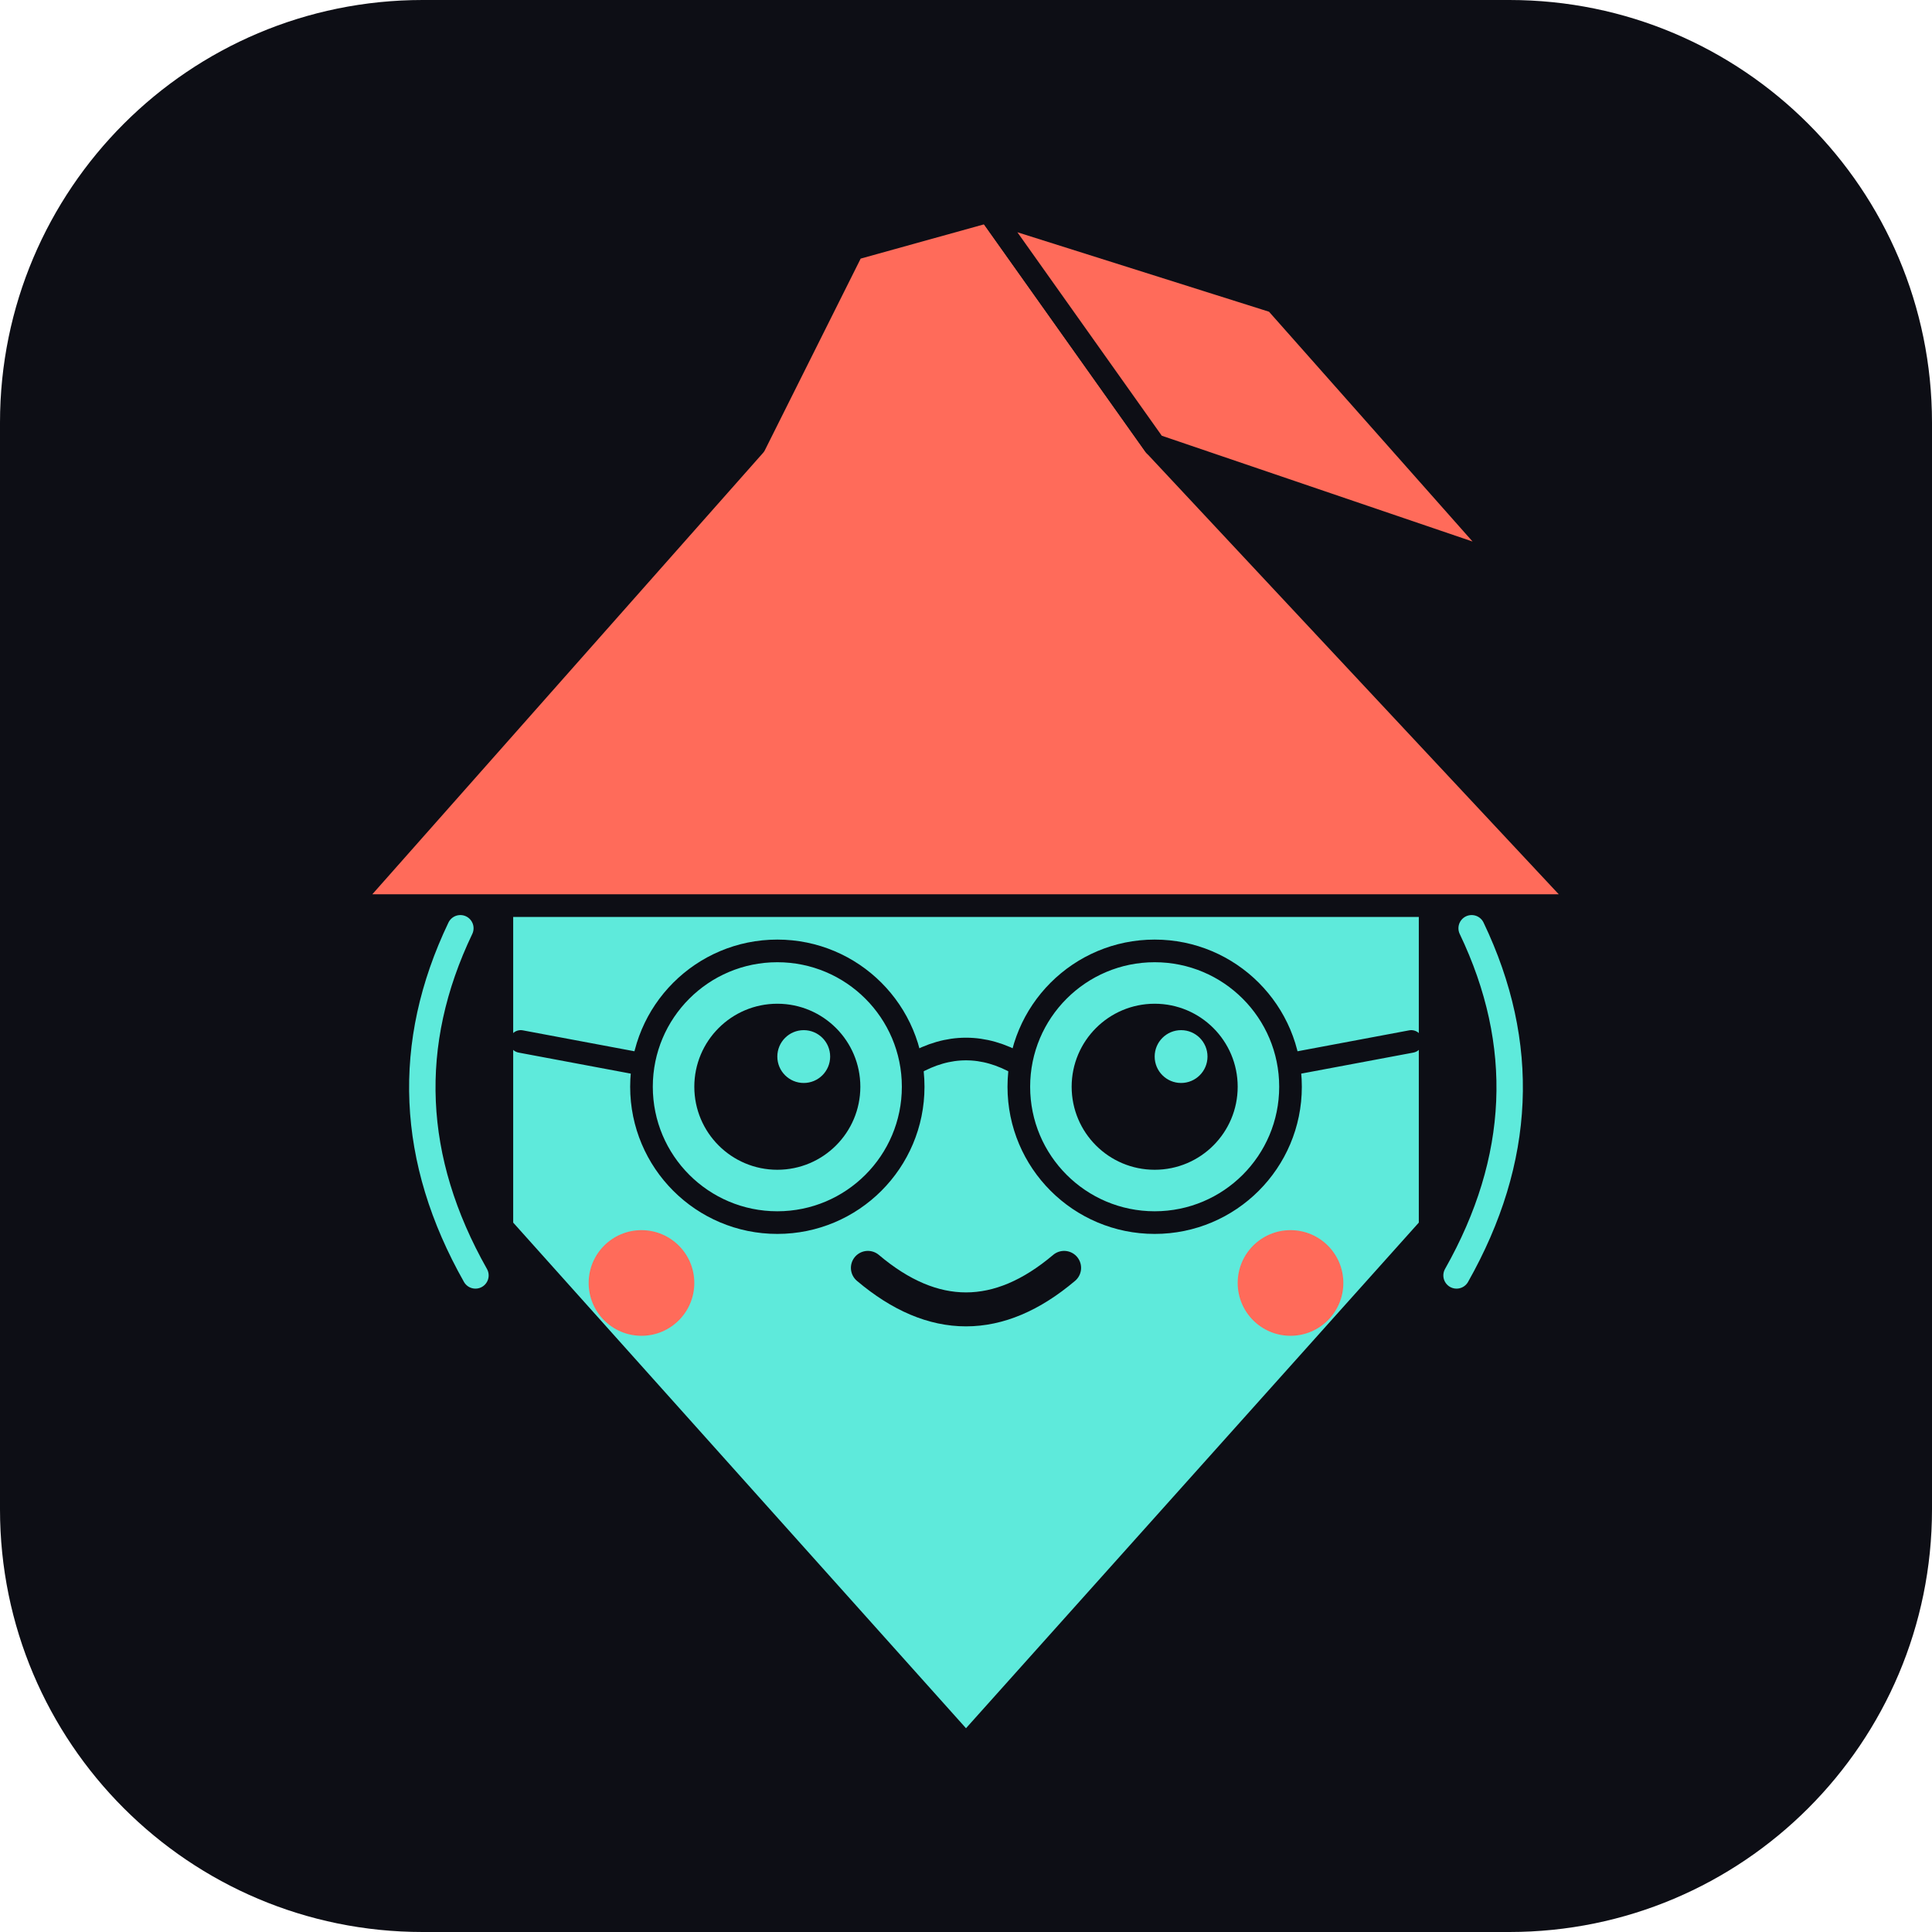
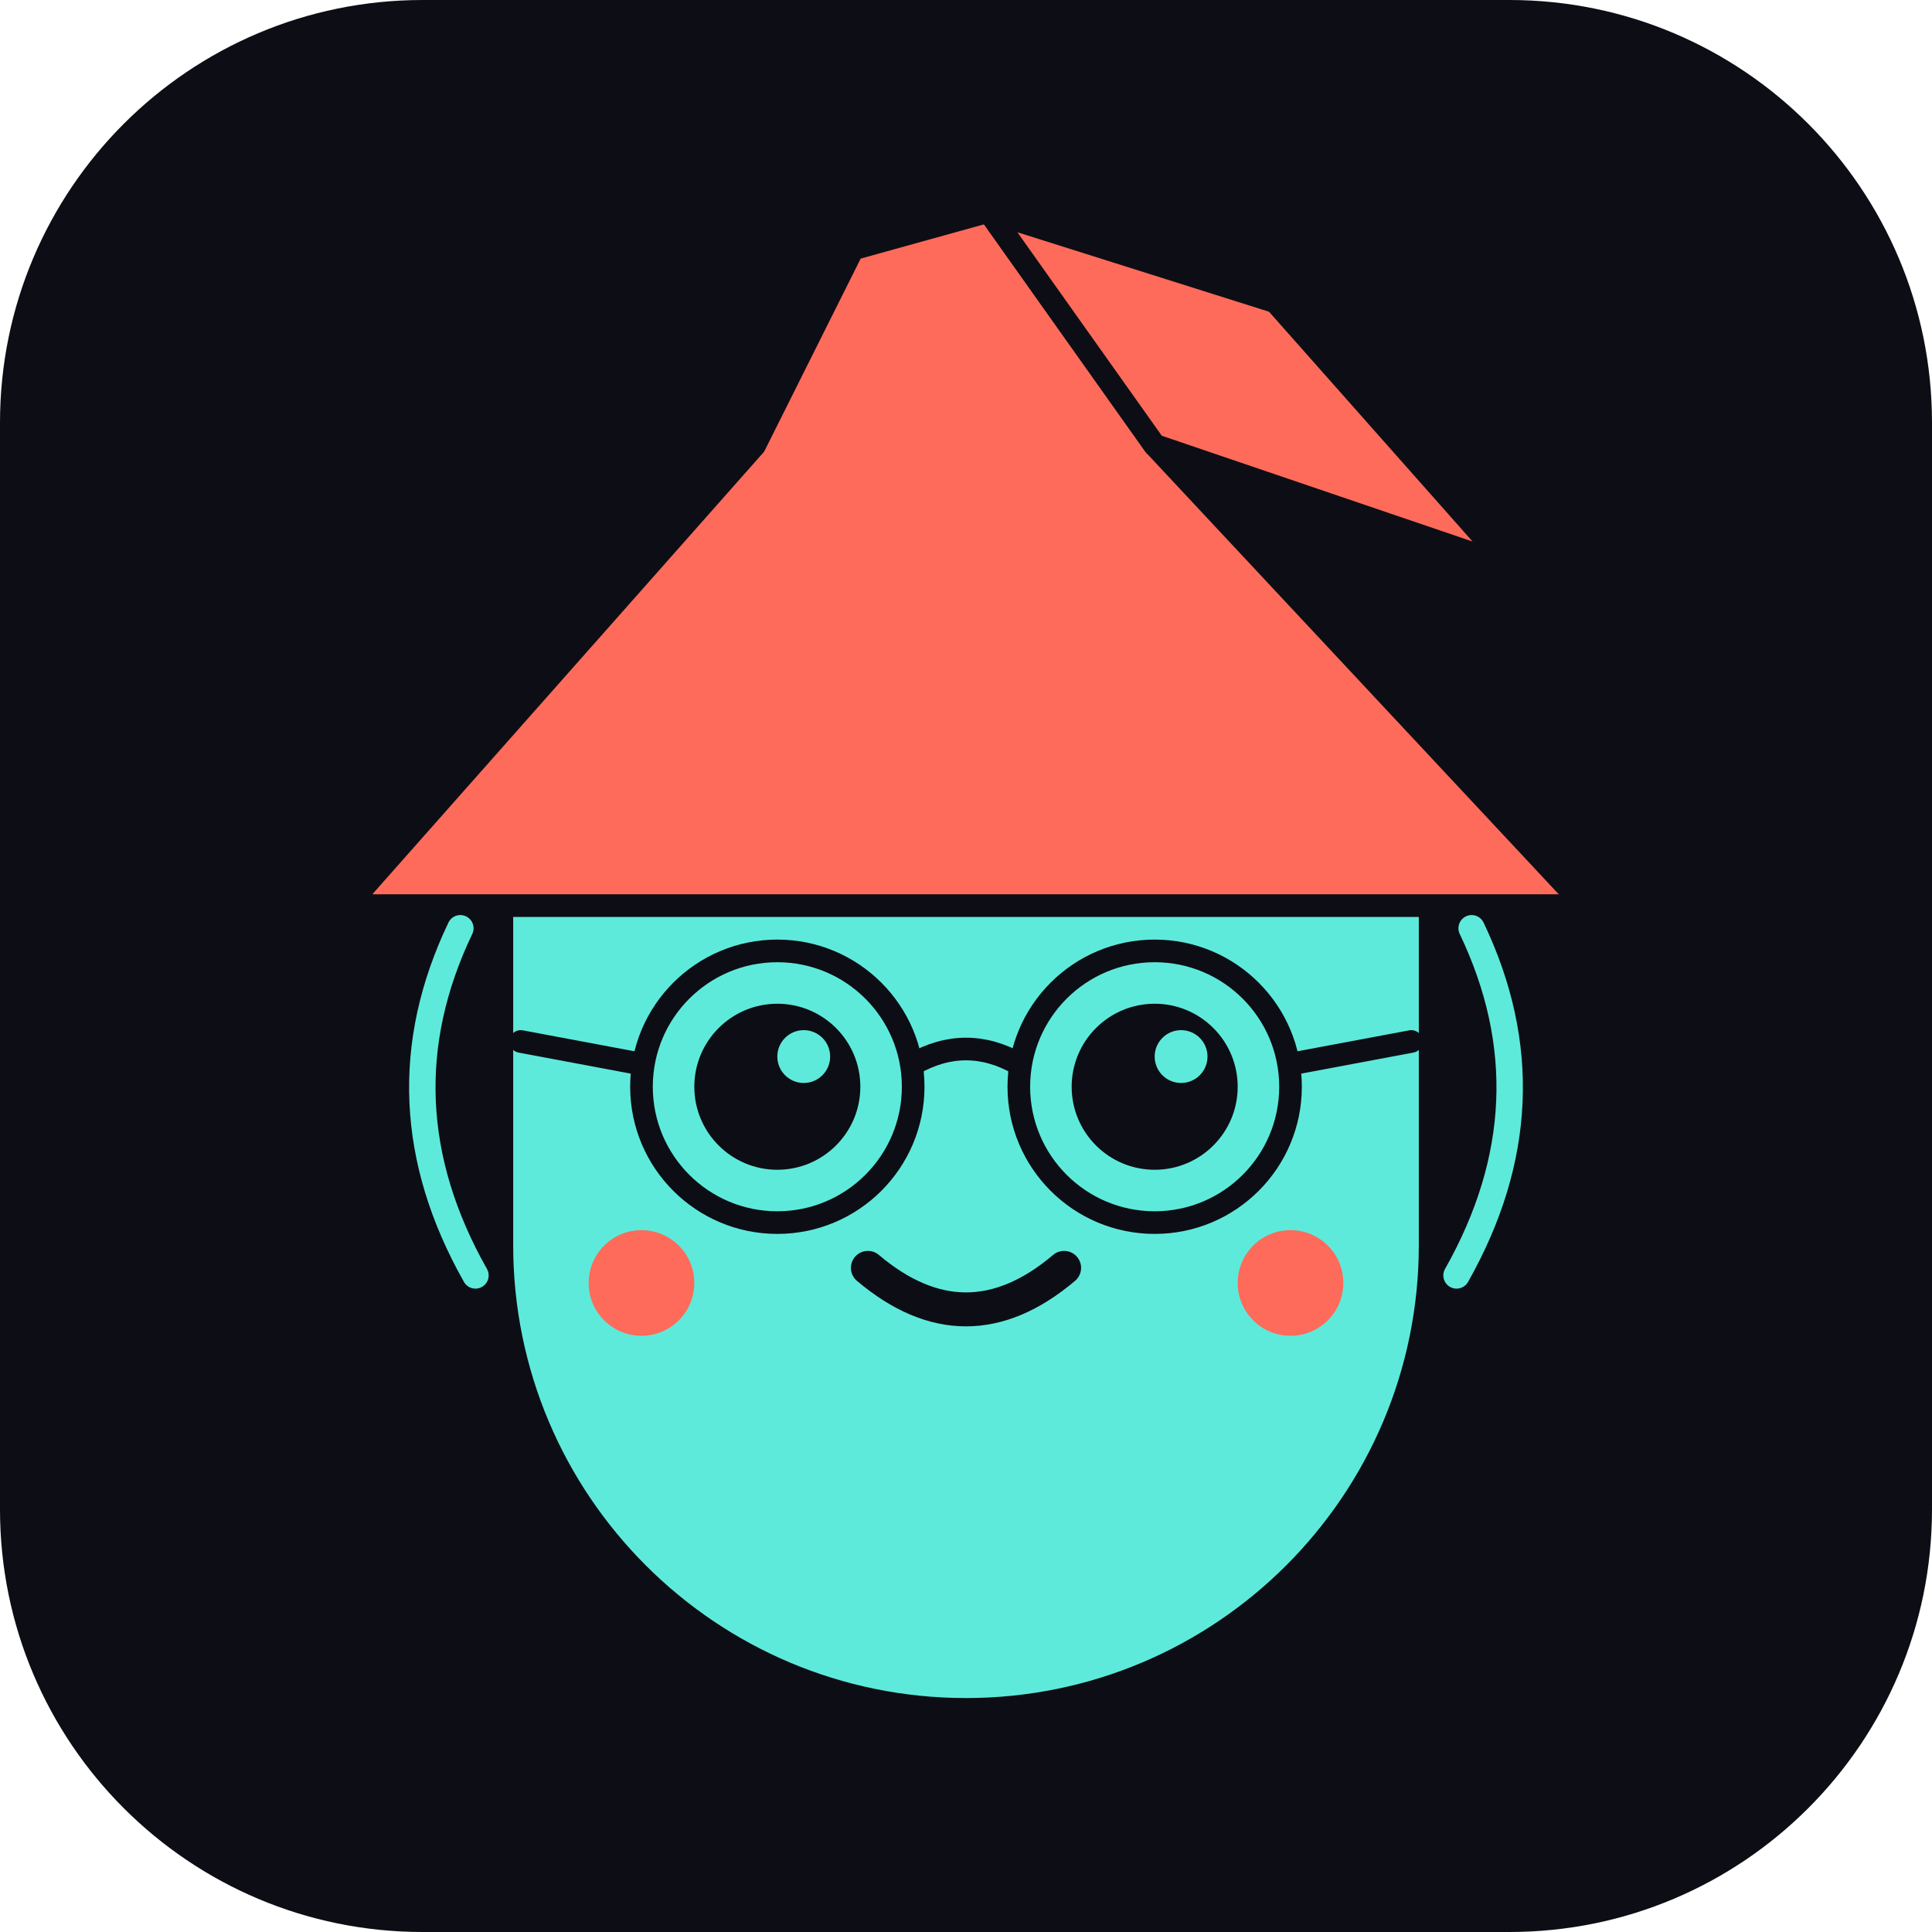
<svg xmlns="http://www.w3.org/2000/svg" viewBox="0 0 512 512">
  <rect width="512" height="512" rx="112" fill="#0D0E15" />
-   <polygon fill="#5EEADB" points="136,232 376,232 376,324 256,458 136,324" />
+   <path fill="#5EEADB" d="M136,232 H376 V330 A120,120 0 0 1 136,330 Z" />
  <g fill="#FF6B5A" stroke="#0D0E15" stroke-width="6" stroke-linejoin="round">
    <polygon points="92,240 420,240 306,118 262,56 226,66 200,118" />
    <polygon points="262,56 306,118 400,150 338,80" />
  </g>
  <g fill="#FF6B5A">
    <circle cx="170" cy="340" r="14" />
    <circle cx="342" cy="340" r="14" />
  </g>
  <g fill="#0D0E15">
    <circle cx="206" cy="288" r="22" />
    <circle cx="306" cy="288" r="22" />
  </g>
  <g fill="#5EEADB">
    <circle cx="213" cy="280" r="7" />
    <circle cx="313" cy="280" r="7" />
  </g>
  <g fill="none" stroke="#0D0E15" stroke-width="9" stroke-linecap="round">
    <path d="M230,336 Q256,358 282,336" />
  </g>
  <g fill="none" stroke="#0D0E15" stroke-width="6" stroke-linecap="round">
    <circle cx="206" cy="288" r="36" />
    <circle cx="306" cy="288" r="36" />
    <path d="M242,282 Q256,274 270,282" />
    <path d="M170,282 L138,276" />
    <path d="M342,282 L374,276" />
  </g>
  <g fill="none" stroke="#5EEADB" stroke-width="7" stroke-linecap="round">
    <path d="M122,246 Q100,292 126,338" />
    <path d="M390,246 Q412,292 386,338" />
  </g>
</svg>
